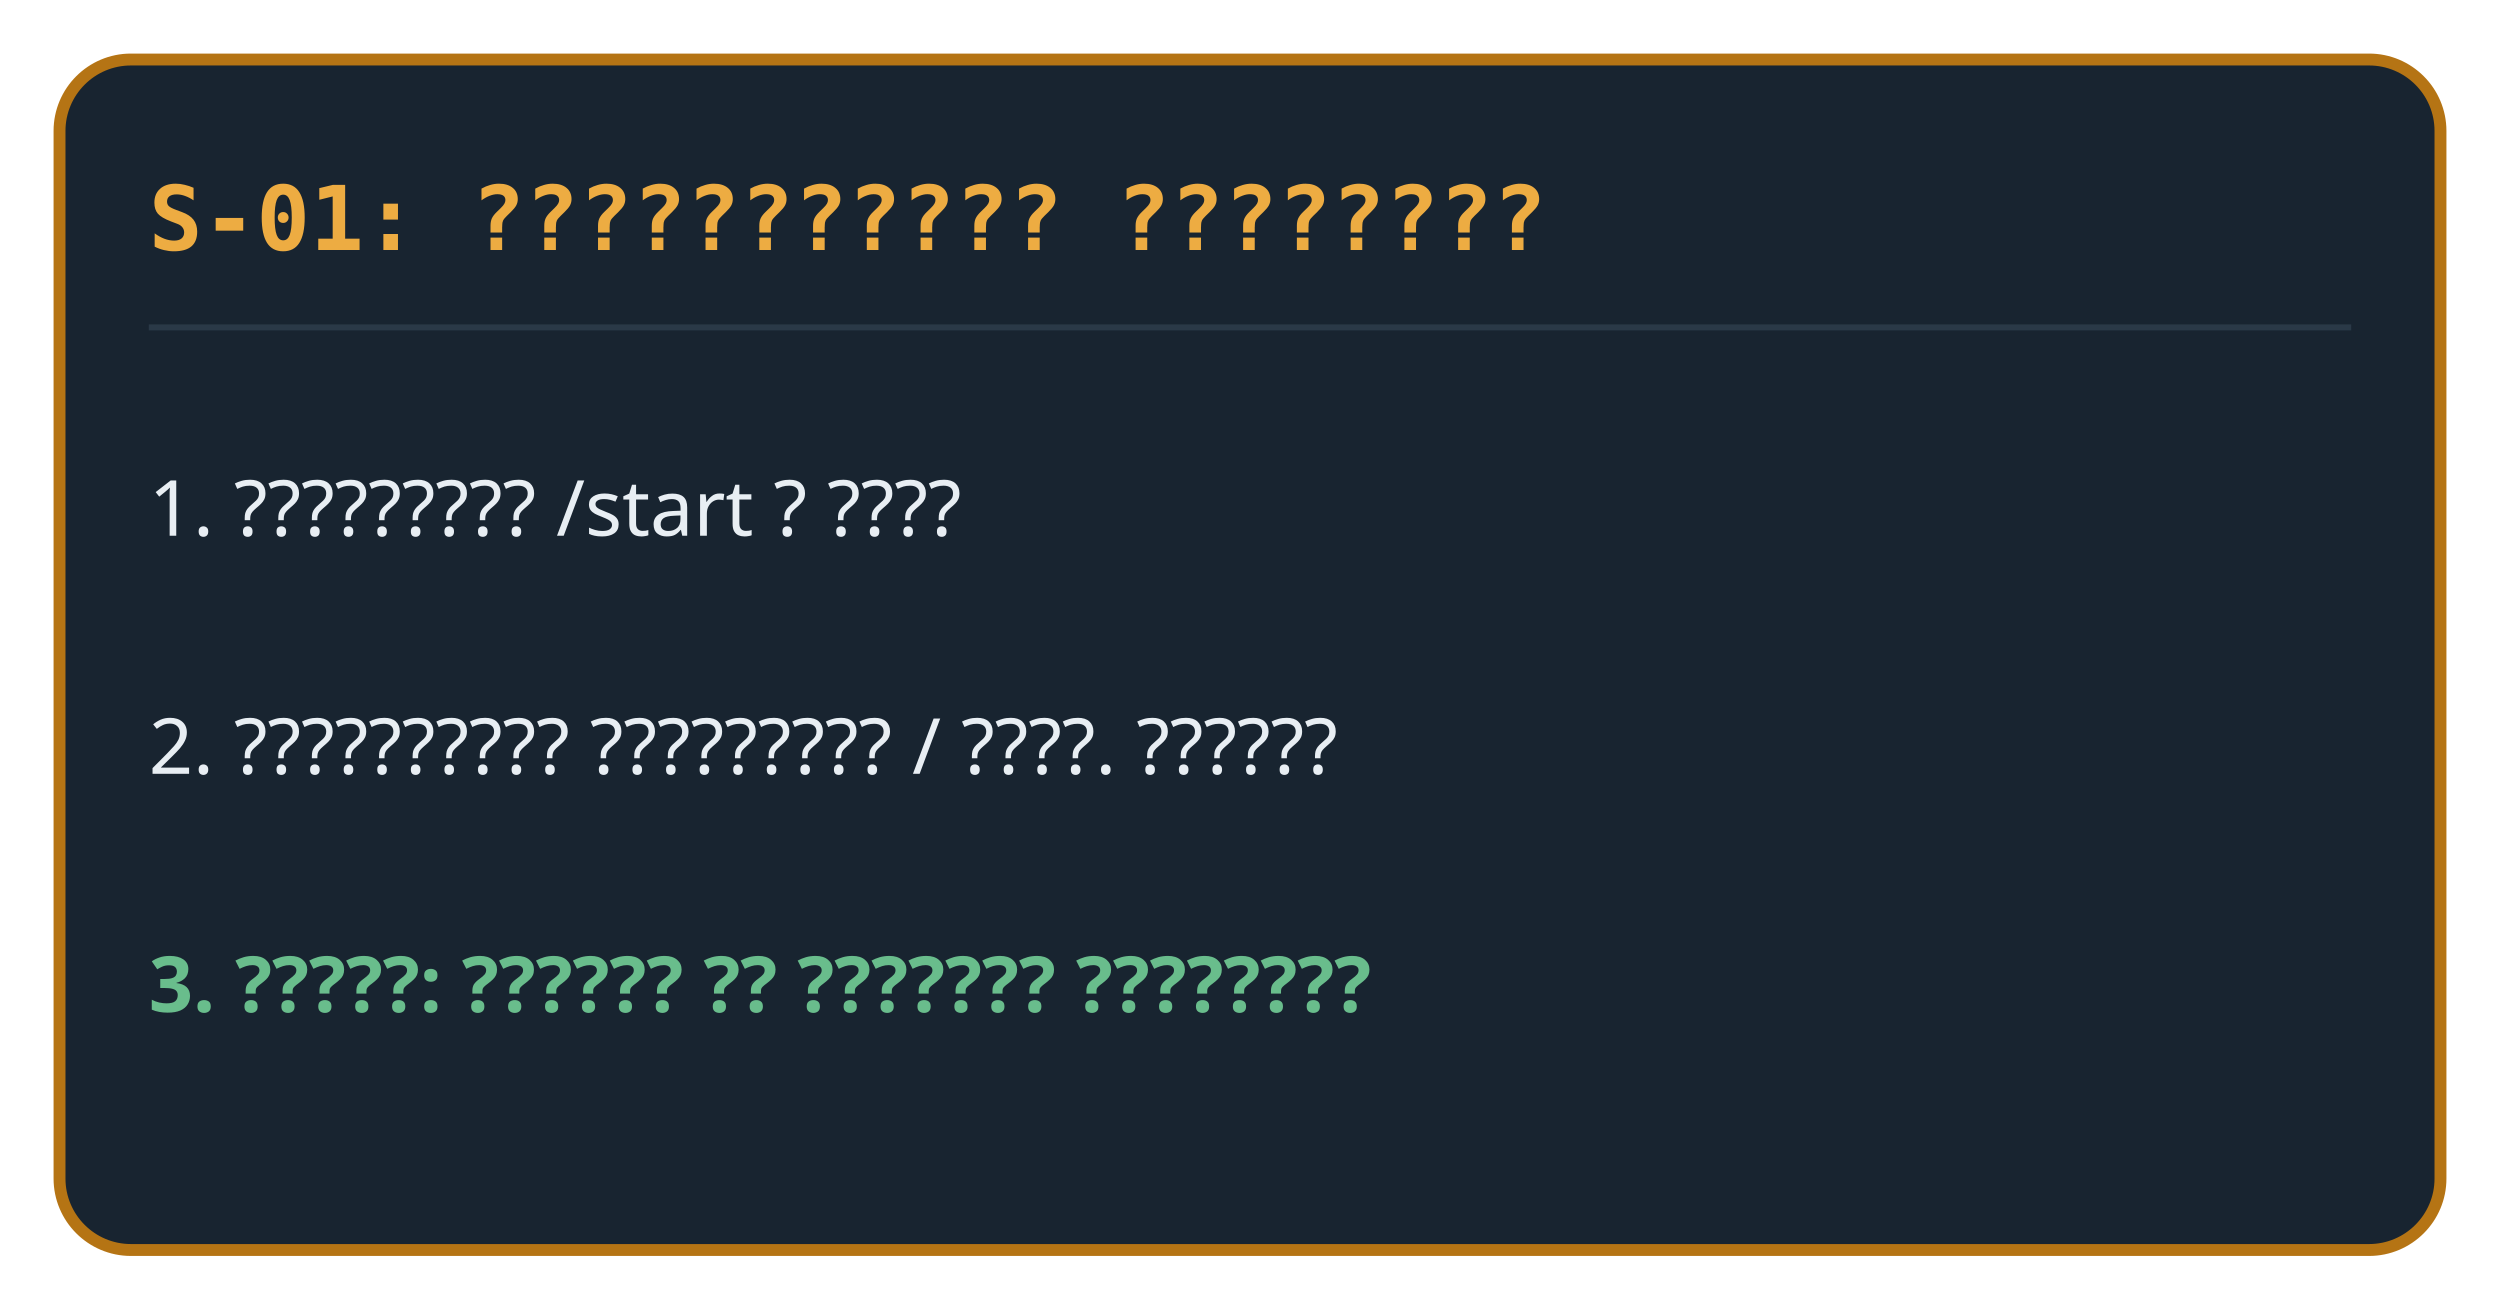
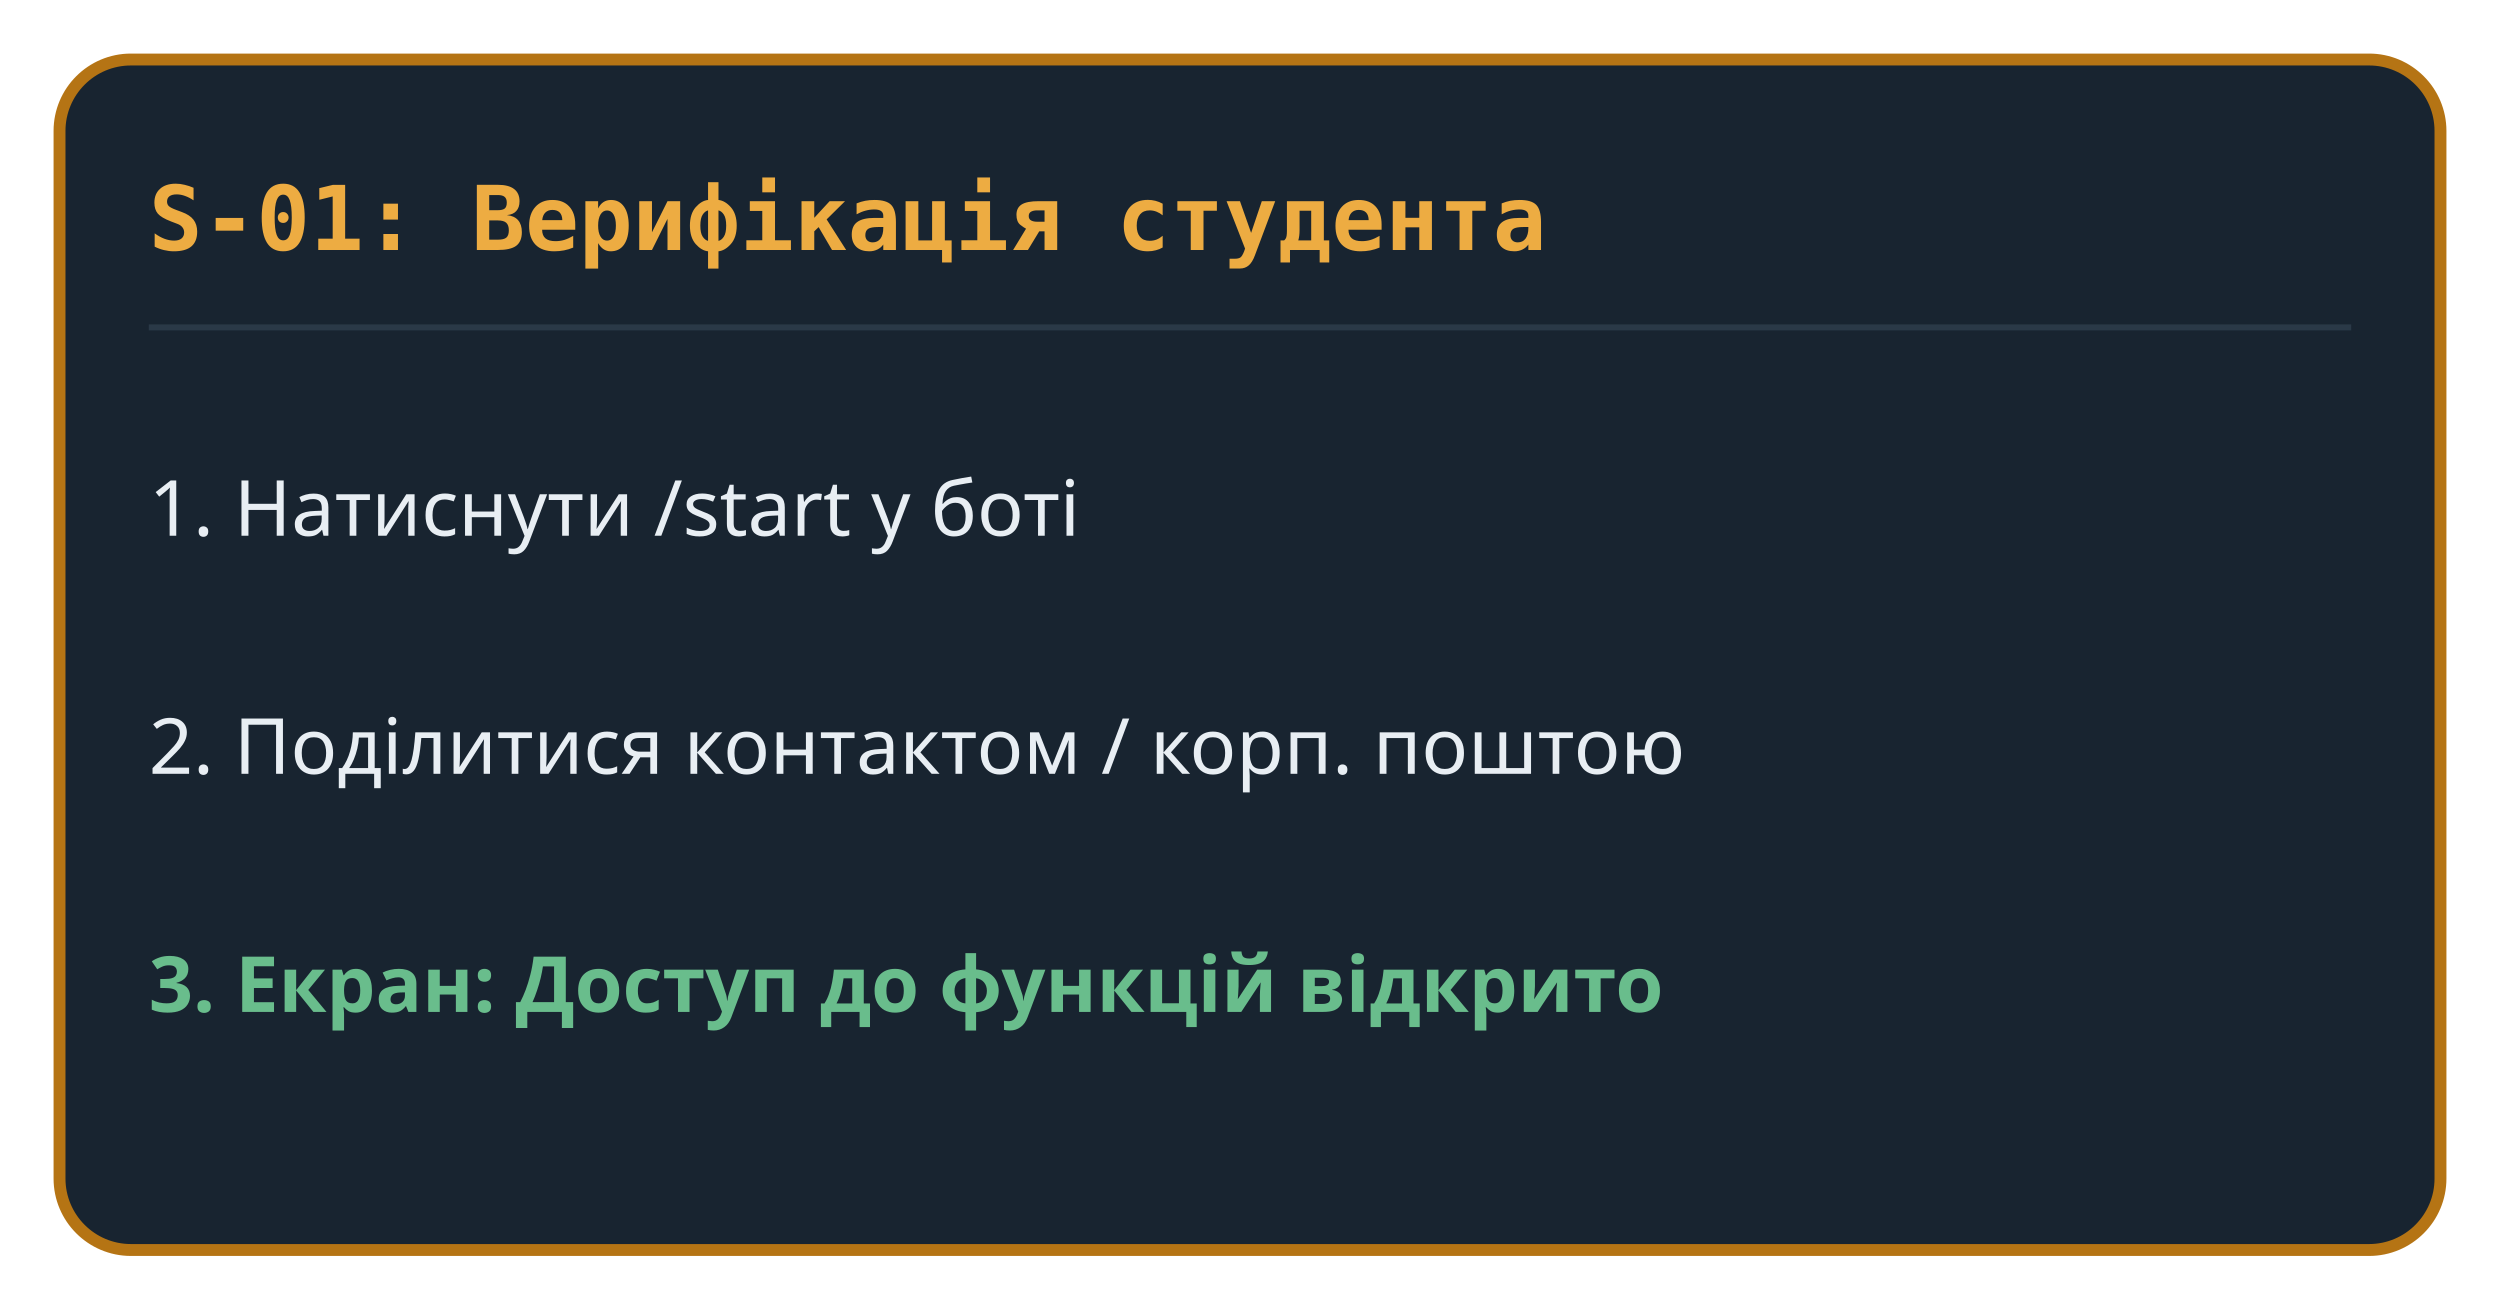
<svg xmlns="http://www.w3.org/2000/svg" width="420" height="220" viewBox="0 0 420 220">
  <rect width="400" height="200" x="10" y="10" rx="12" fill="#182430" stroke="#B57414" stroke-width="2" />
-   <text x="25" y="42" fill="#EDAC42" font-family="monospace" font-size="15" font-weight="bold">S-01: ??????????? ????????</text>
+   <text x="25" y="42" fill="#EDAC42" font-family="monospace" font-size="15" font-weight="bold">S-01: Верифікація студента</text>
  <line x1="25" y1="55" x2="395" y2="55" stroke="#2A3947" stroke-width="1" />
-   <text x="25" y="90" fill="#E8EEF3" font-family="sans-serif" font-size="13">1. ????????? /start ? ????</text>
-   <text x="25" y="130" fill="#E8EEF3" font-family="sans-serif" font-size="13">2. ?????????? ????????? / ????. ??????</text>
-   <text x="25" y="170" fill="#69BD8C" font-family="sans-serif" font-size="13" font-weight="bold">3. ?????: ?????? ?? ??????? ????????</text>
+   <text x="25" y="90" fill="#E8EEF3" font-family="sans-serif" font-size="13">1. Натиснути /start у боті</text>
+   <text x="25" y="130" fill="#E8EEF3" font-family="sans-serif" font-size="13">2. Поділитися контактом / корп. поштою</text>
+   <text x="25" y="170" fill="#69BD8C" font-family="sans-serif" font-size="13" font-weight="bold">3. Екран: Доступ до функцій відкрито</text>
</svg>
